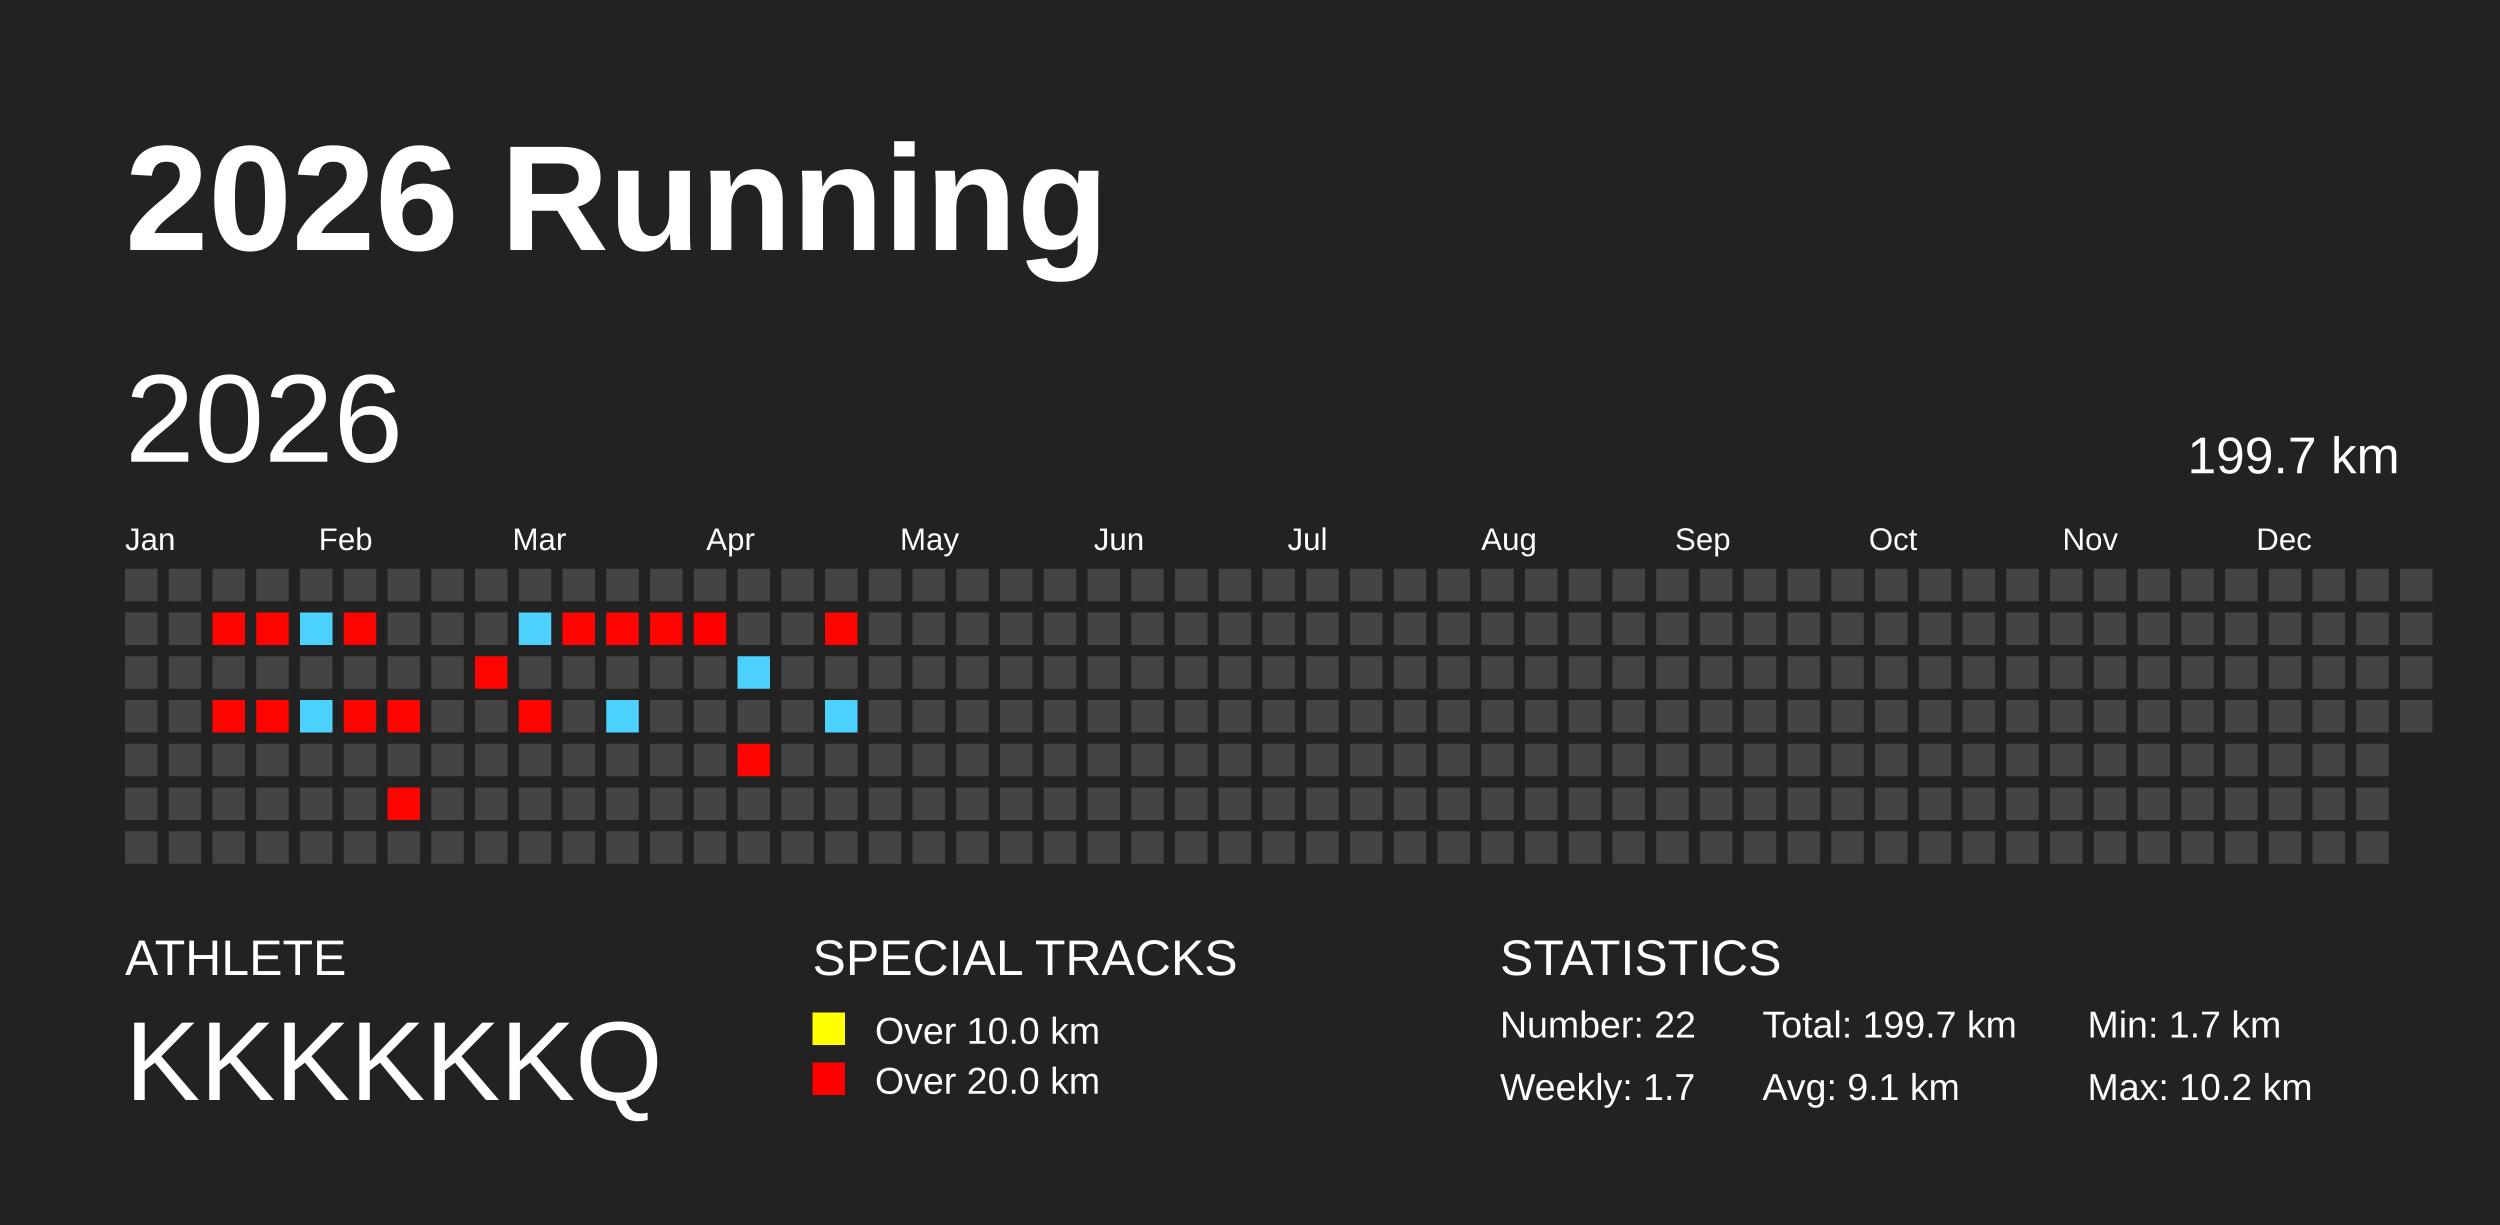
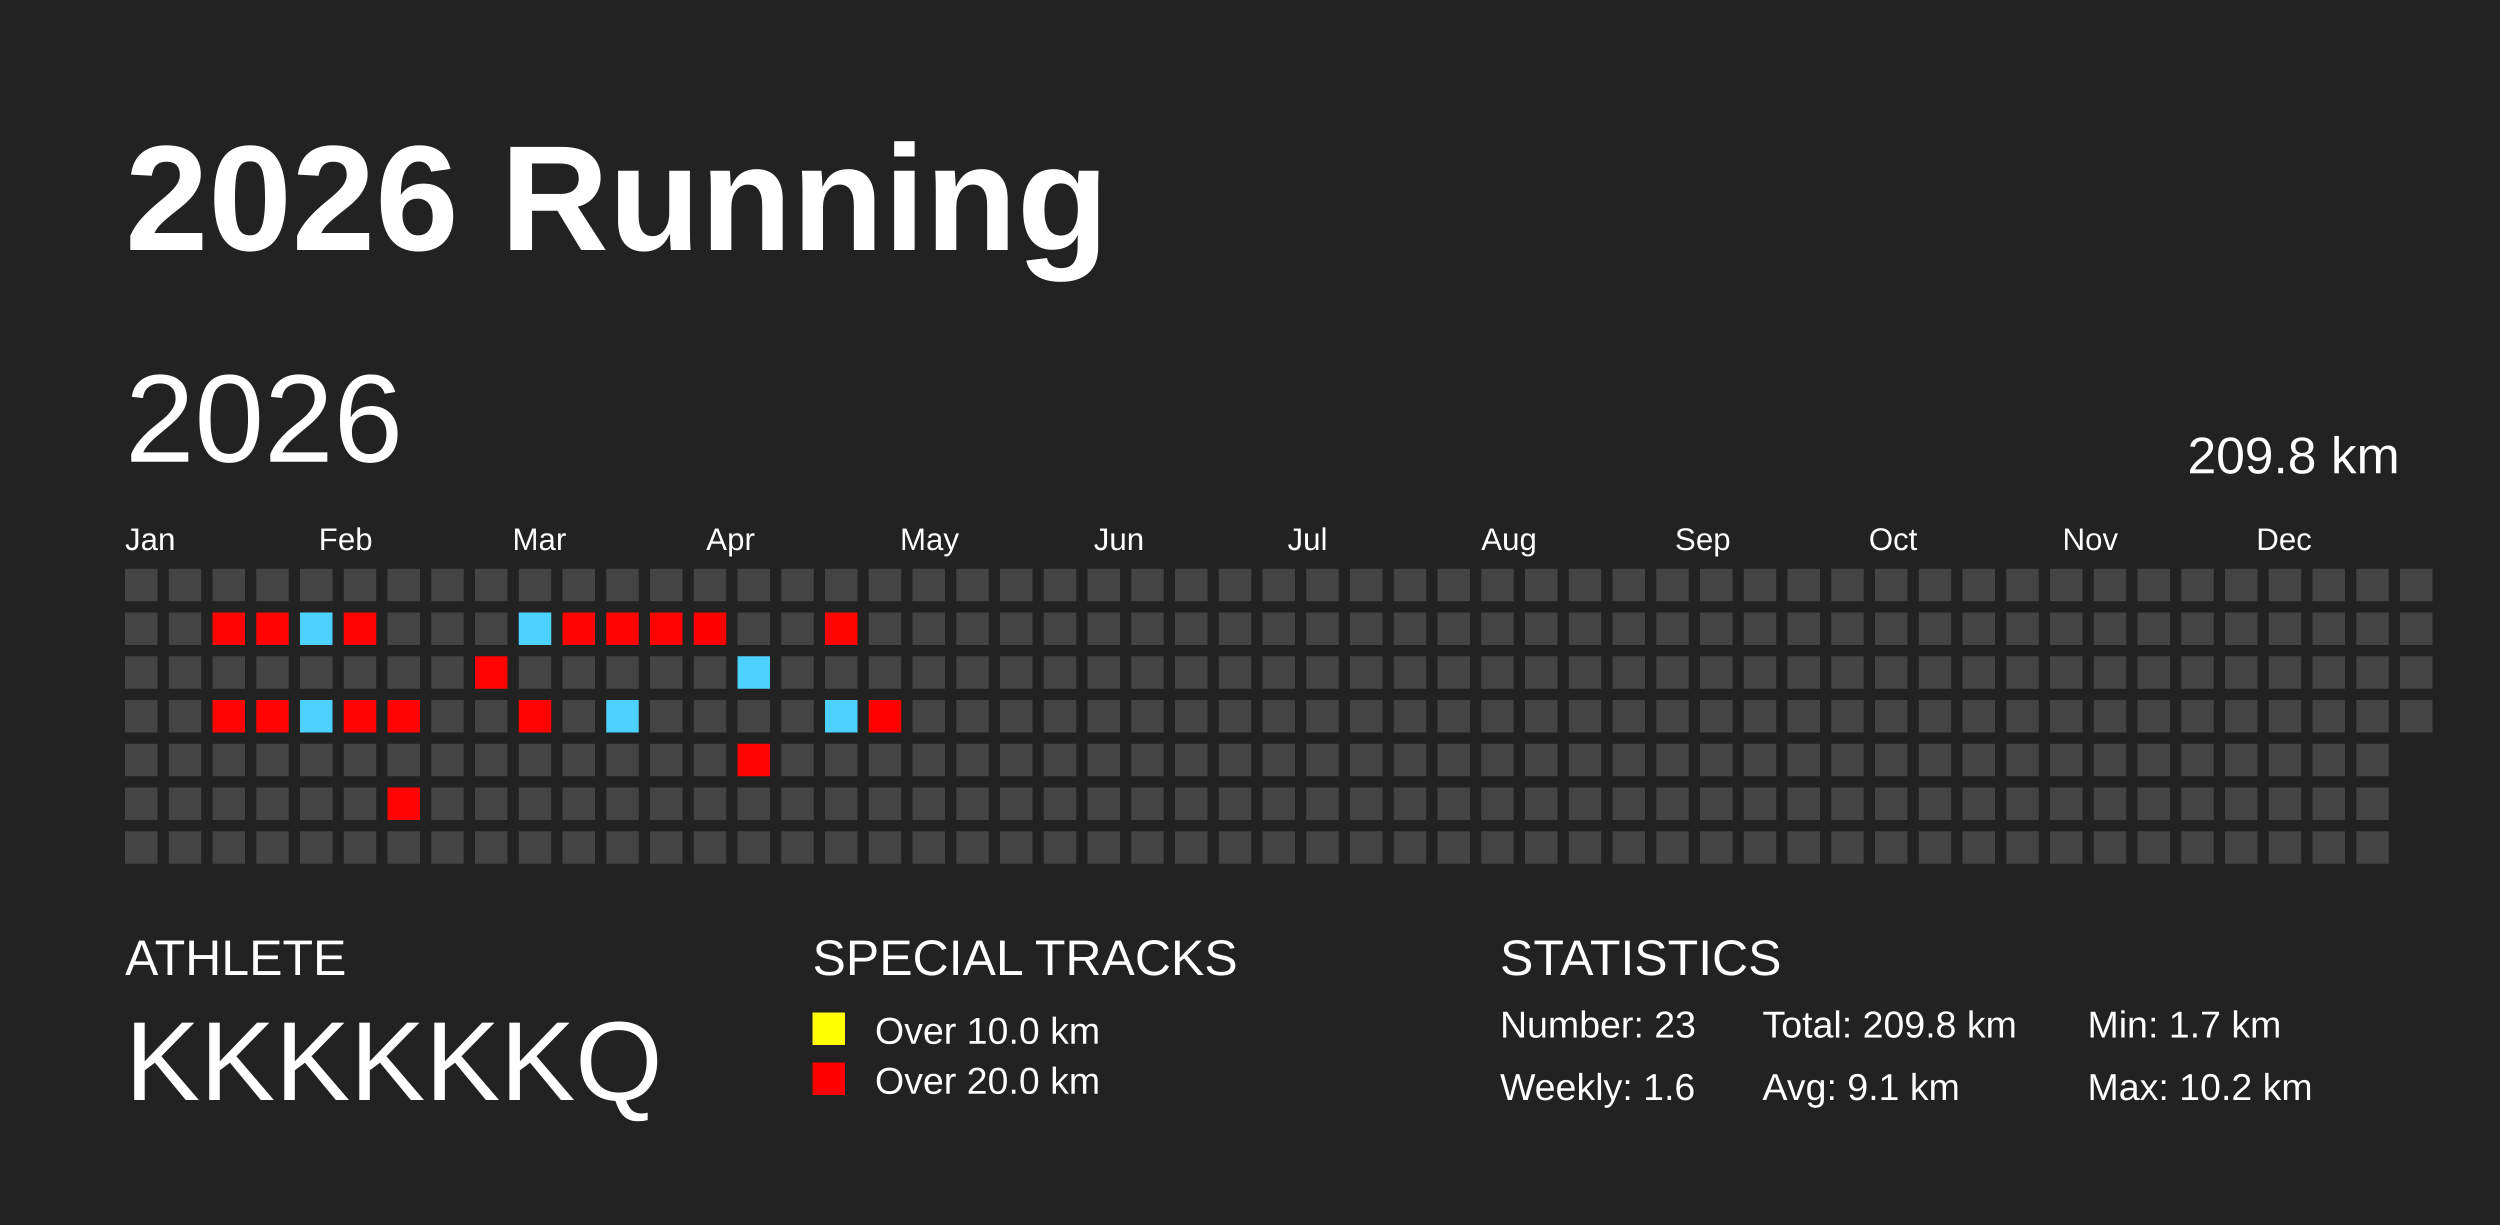
<svg xmlns="http://www.w3.org/2000/svg" baseProfile="full" height="98mm" version="1.1" viewBox="0,0,200,98" width="200mm">
  <defs />
  <rect fill="#222222" height="98" width="200" x="0" y="0" />
  <text fill="#FFFFFF" style="font-size:12px; font-family:Arial; font-weight:bold;" x="10" y="20">2026 Running</text>
  <text fill="#FFFFFF" style="font-size:4px; font-family:Arial" x="10" y="78">ATHLETE</text>
  <text fill="#FFFFFF" style="font-size:9px; font-family:Arial" x="10" y="88">KKKKKKQ</text>
  <text fill="#FFFFFF" style="font-size:4px; font-family:Arial" x="65" y="78">SPECIAL TRACKS</text>
  <rect fill="yellow" height="2.6" width="2.6" x="65" y="81" />
  <text fill="#FFFFFF" style="font-size:3px; font-family:Arial" x="70" y="83.5">Over 10.0 km</text>
  <rect fill="red" height="2.6" width="2.6" x="65" y="85" />
  <text fill="#FFFFFF" style="font-size:3px; font-family:Arial" x="70" y="87.5">Over 20.0 km</text>
  <text fill="#FFFFFF" style="font-size:4px; font-family:Arial" x="120" y="78">STATISTICS</text>
-   <text fill="#FFFFFF" style="font-size:3px; font-family:Arial" x="120" y="83">Number: 22</text>
-   <text fill="#FFFFFF" style="font-size:3px; font-family:Arial" x="120" y="88">Weekly: 1.7</text>
-   <text fill="#FFFFFF" style="font-size:3px; font-family:Arial" x="141" y="83">Total: 199.7 km</text>
+   <text fill="#FFFFFF" style="font-size:3px; font-family:Arial" x="120" y="83">Number: 23</text>
+   <text fill="#FFFFFF" style="font-size:3px; font-family:Arial" x="120" y="88">Weekly: 1.6</text>
+   <text fill="#FFFFFF" style="font-size:3px; font-family:Arial" x="141" y="83">Total: 209.8 km</text>
  <text fill="#FFFFFF" style="font-size:3px; font-family:Arial" x="141" y="88">Avg: 9.1 km</text>
  <text fill="#FFFFFF" style="font-size:3px; font-family:Arial" x="167" y="83">Min: 1.7 km</text>
  <text fill="#FFFFFF" style="font-size:3px; font-family:Arial" x="167" y="88">Max: 10.2 km</text>
  <text dominant-baseline="hanging" fill="#FFFFFF" style="font-size:10.0px; font-family:Arial;" x="10" y="30">2026</text>
-   <text dominant-baseline="hanging" fill="#FFFFFF" style="font-size:4.125px; font-family:Arial;" x="175" y="35">199.7 km</text>
+   <text dominant-baseline="hanging" fill="#FFFFFF" style="font-size:4.125px; font-family:Arial;" x="175" y="35">209.8 km</text>
  <text fill="#FFFFFF" style="font-size:2.5px; font-family:Arial" x="10.0" y="44">Jan</text>
  <text fill="#FFFFFF" style="font-size:2.5px; font-family:Arial" x="25.5" y="44">Feb</text>
  <text fill="#FFFFFF" style="font-size:2.5px; font-family:Arial" x="41.0" y="44">Mar</text>
  <text fill="#FFFFFF" style="font-size:2.5px; font-family:Arial" x="56.5" y="44">Apr</text>
  <text fill="#FFFFFF" style="font-size:2.5px; font-family:Arial" x="72.0" y="44">May</text>
  <text fill="#FFFFFF" style="font-size:2.5px; font-family:Arial" x="87.5" y="44">Jun</text>
  <text fill="#FFFFFF" style="font-size:2.5px; font-family:Arial" x="103.0" y="44">Jul</text>
  <text fill="#FFFFFF" style="font-size:2.5px; font-family:Arial" x="118.5" y="44">Aug</text>
  <text fill="#FFFFFF" style="font-size:2.5px; font-family:Arial" x="134.0" y="44">Sep</text>
  <text fill="#FFFFFF" style="font-size:2.5px; font-family:Arial" x="149.5" y="44">Oct</text>
  <text fill="#FFFFFF" style="font-size:2.5px; font-family:Arial" x="165.0" y="44">Nov</text>
  <text fill="#FFFFFF" style="font-size:2.5px; font-family:Arial" x="180.5" y="44">Dec</text>
  <rect fill="#444444" height="2.6" width="2.6" x="10.0" y="45.5" />
  <rect fill="#444444" height="2.6" width="2.6" x="10.0" y="49.0" />
  <rect fill="#444444" height="2.6" width="2.6" x="10.0" y="52.5" />
  <rect fill="#444444" height="2.6" width="2.6" x="10.0" y="56.0" />
  <rect fill="#444444" height="2.6" width="2.6" x="10.0" y="59.5" />
  <rect fill="#444444" height="2.6" width="2.6" x="10.0" y="63.0" />
  <rect fill="#444444" height="2.6" width="2.6" x="10.0" y="66.5" />
  <rect fill="#444444" height="2.6" width="2.6" x="13.5" y="45.5" />
  <rect fill="#444444" height="2.6" width="2.6" x="13.5" y="49.0" />
  <rect fill="#444444" height="2.6" width="2.6" x="13.5" y="52.5" />
  <rect fill="#444444" height="2.6" width="2.6" x="13.5" y="56.0" />
  <rect fill="#444444" height="2.6" width="2.6" x="13.5" y="59.5" />
  <rect fill="#444444" height="2.6" width="2.6" x="13.5" y="63.0" />
  <rect fill="#444444" height="2.6" width="2.6" x="13.5" y="66.5" />
  <rect fill="#444444" height="2.6" width="2.6" x="17.0" y="45.5" />
  <rect fill="#ff0400" height="2.6" width="2.6" x="17.0" y="49.0" />
  <rect fill="#444444" height="2.6" width="2.6" x="17.0" y="52.5" />
  <rect fill="#ff0400" height="2.6" width="2.6" x="17.0" y="56.0" />
  <rect fill="#444444" height="2.6" width="2.6" x="17.0" y="59.5" />
  <rect fill="#444444" height="2.6" width="2.6" x="17.0" y="63.0" />
  <rect fill="#444444" height="2.6" width="2.6" x="17.0" y="66.5" />
  <rect fill="#444444" height="2.6" width="2.6" x="20.5" y="45.5" />
  <rect fill="#ff0400" height="2.6" width="2.6" x="20.5" y="49.0" />
  <rect fill="#444444" height="2.6" width="2.6" x="20.5" y="52.5" />
  <rect fill="#ff0400" height="2.6" width="2.6" x="20.5" y="56.0" />
  <rect fill="#444444" height="2.6" width="2.6" x="20.5" y="59.5" />
  <rect fill="#444444" height="2.6" width="2.6" x="20.5" y="63.0" />
  <rect fill="#444444" height="2.6" width="2.6" x="20.5" y="66.5" />
  <rect fill="#444444" height="2.6" width="2.6" x="24.0" y="45.5" />
  <rect fill="#4dd2ff" height="2.6" width="2.6" x="24.0" y="49.0" />
  <rect fill="#444444" height="2.6" width="2.6" x="24.0" y="52.5" />
  <rect fill="#4dd2ff" height="2.6" width="2.6" x="24.0" y="56.0" />
  <rect fill="#444444" height="2.6" width="2.6" x="24.0" y="59.5" />
  <rect fill="#444444" height="2.6" width="2.6" x="24.0" y="63.0" />
  <rect fill="#444444" height="2.6" width="2.6" x="24.0" y="66.5" />
  <rect fill="#444444" height="2.6" width="2.6" x="27.5" y="45.5" />
  <rect fill="#ff0300" height="2.6" width="2.6" x="27.5" y="49.0" />
  <rect fill="#444444" height="2.6" width="2.6" x="27.5" y="52.5" />
  <rect fill="#ff0400" height="2.6" width="2.6" x="27.5" y="56.0" />
  <rect fill="#444444" height="2.6" width="2.6" x="27.5" y="59.5" />
  <rect fill="#444444" height="2.6" width="2.6" x="27.5" y="63.0" />
  <rect fill="#444444" height="2.6" width="2.6" x="27.5" y="66.5" />
  <rect fill="#444444" height="2.6" width="2.6" x="31.0" y="45.5" />
  <rect fill="#444444" height="2.6" width="2.6" x="31.0" y="49.0" />
  <rect fill="#444444" height="2.6" width="2.6" x="31.0" y="52.5" />
  <rect fill="#ff0400" height="2.6" width="2.6" x="31.0" y="56.0" />
  <rect fill="#444444" height="2.6" width="2.6" x="31.0" y="59.5" />
  <rect fill="#ff0400" height="2.6" width="2.6" x="31.0" y="63.0" />
  <rect fill="#444444" height="2.6" width="2.6" x="31.0" y="66.5" />
  <rect fill="#444444" height="2.6" width="2.6" x="34.5" y="45.5" />
  <rect fill="#444444" height="2.6" width="2.6" x="34.5" y="49.0" />
  <rect fill="#444444" height="2.6" width="2.6" x="34.5" y="52.5" />
  <rect fill="#444444" height="2.6" width="2.6" x="34.5" y="56.0" />
  <rect fill="#444444" height="2.6" width="2.6" x="34.5" y="59.5" />
  <rect fill="#444444" height="2.6" width="2.6" x="34.5" y="63.0" />
  <rect fill="#444444" height="2.6" width="2.6" x="34.5" y="66.5" />
  <rect fill="#444444" height="2.6" width="2.6" x="38.0" y="45.5" />
  <rect fill="#444444" height="2.6" width="2.6" x="38.0" y="49.0" />
  <rect fill="#ff0400" height="2.6" width="2.6" x="38.0" y="52.5" />
  <rect fill="#444444" height="2.6" width="2.6" x="38.0" y="56.0" />
  <rect fill="#444444" height="2.6" width="2.6" x="38.0" y="59.5" />
  <rect fill="#444444" height="2.6" width="2.6" x="38.0" y="63.0" />
  <rect fill="#444444" height="2.6" width="2.6" x="38.0" y="66.5" />
  <rect fill="#444444" height="2.6" width="2.6" x="41.5" y="45.5" />
  <rect fill="#4dd2ff" height="2.6" width="2.6" x="41.5" y="49.0" />
  <rect fill="#444444" height="2.6" width="2.6" x="41.5" y="52.5" />
  <rect fill="#ff0400" height="2.6" width="2.6" x="41.5" y="56.0" />
  <rect fill="#444444" height="2.6" width="2.6" x="41.5" y="59.5" />
  <rect fill="#444444" height="2.6" width="2.6" x="41.5" y="63.0" />
  <rect fill="#444444" height="2.6" width="2.6" x="41.5" y="66.5" />
  <rect fill="#444444" height="2.6" width="2.6" x="45.0" y="45.5" />
  <rect fill="#ff0400" height="2.6" width="2.6" x="45.0" y="49.0" />
  <rect fill="#444444" height="2.6" width="2.6" x="45.0" y="52.5" />
  <rect fill="#444444" height="2.6" width="2.6" x="45.0" y="56.0" />
  <rect fill="#444444" height="2.6" width="2.6" x="45.0" y="59.5" />
  <rect fill="#444444" height="2.6" width="2.6" x="45.0" y="63.0" />
  <rect fill="#444444" height="2.6" width="2.6" x="45.0" y="66.5" />
  <rect fill="#444444" height="2.6" width="2.6" x="48.5" y="45.5" />
  <rect fill="#ff0400" height="2.6" width="2.6" x="48.5" y="49.0" />
  <rect fill="#444444" height="2.6" width="2.6" x="48.5" y="52.5" />
  <rect fill="#4dd2ff" height="2.6" width="2.6" x="48.5" y="56.0" />
  <rect fill="#444444" height="2.6" width="2.6" x="48.5" y="59.5" />
  <rect fill="#444444" height="2.6" width="2.6" x="48.5" y="63.0" />
  <rect fill="#444444" height="2.6" width="2.6" x="48.5" y="66.5" />
  <rect fill="#444444" height="2.6" width="2.6" x="52.0" y="45.5" />
  <rect fill="#ff0400" height="2.6" width="2.6" x="52.0" y="49.0" />
  <rect fill="#444444" height="2.6" width="2.6" x="52.0" y="52.5" />
  <rect fill="#444444" height="2.6" width="2.6" x="52.0" y="56.0" />
  <rect fill="#444444" height="2.6" width="2.6" x="52.0" y="59.5" />
  <rect fill="#444444" height="2.6" width="2.6" x="52.0" y="63.0" />
  <rect fill="#444444" height="2.6" width="2.6" x="52.0" y="66.5" />
  <rect fill="#444444" height="2.6" width="2.6" x="55.5" y="45.5" />
  <rect fill="#ff0000" height="2.6" width="2.6" x="55.5" y="49.0" />
  <rect fill="#444444" height="2.6" width="2.6" x="55.5" y="52.5" />
  <rect fill="#444444" height="2.6" width="2.6" x="55.5" y="56.0" />
  <rect fill="#444444" height="2.6" width="2.6" x="55.5" y="59.5" />
  <rect fill="#444444" height="2.6" width="2.6" x="55.5" y="63.0" />
  <rect fill="#444444" height="2.6" width="2.6" x="55.5" y="66.5" />
  <rect fill="#444444" height="2.6" width="2.6" x="59.0" y="45.5" />
  <rect fill="#444444" height="2.6" width="2.6" x="59.0" y="49.0" />
  <rect fill="#4dd2ff" height="2.6" width="2.6" x="59.0" y="52.5" />
  <rect fill="#444444" height="2.6" width="2.6" x="59.0" y="56.0" />
  <rect fill="#ff0400" height="2.6" width="2.6" x="59.0" y="59.5" />
  <rect fill="#444444" height="2.6" width="2.6" x="59.0" y="63.0" />
  <rect fill="#444444" height="2.6" width="2.6" x="59.0" y="66.5" />
  <rect fill="#444444" height="2.6" width="2.6" x="62.5" y="45.5" />
  <rect fill="#444444" height="2.6" width="2.6" x="62.5" y="49.0" />
  <rect fill="#444444" height="2.6" width="2.6" x="62.5" y="52.5" />
  <rect fill="#444444" height="2.6" width="2.6" x="62.5" y="56.0" />
  <rect fill="#444444" height="2.6" width="2.6" x="62.5" y="59.5" />
  <rect fill="#444444" height="2.6" width="2.6" x="62.5" y="63.0" />
  <rect fill="#444444" height="2.6" width="2.6" x="62.5" y="66.5" />
  <rect fill="#444444" height="2.6" width="2.6" x="66.0" y="45.5" />
  <rect fill="#ff0500" height="2.6" width="2.6" x="66.0" y="49.0" />
  <rect fill="#444444" height="2.6" width="2.6" x="66.0" y="52.5" />
  <rect fill="#4dd2ff" height="2.6" width="2.6" x="66.0" y="56.0" />
  <rect fill="#444444" height="2.6" width="2.6" x="66.0" y="59.5" />
  <rect fill="#444444" height="2.6" width="2.6" x="66.0" y="63.0" />
  <rect fill="#444444" height="2.6" width="2.6" x="66.0" y="66.5" />
  <rect fill="#444444" height="2.6" width="2.6" x="69.5" y="45.5" />
  <rect fill="#444444" height="2.6" width="2.6" x="69.5" y="49.0" />
  <rect fill="#444444" height="2.6" width="2.6" x="69.5" y="52.5" />
-   <rect fill="#444444" height="2.6" width="2.6" x="69.5" y="56.0" />
+   <rect fill="#ff0200" height="2.6" width="2.6" x="69.5" y="56.0" />
  <rect fill="#444444" height="2.6" width="2.6" x="69.5" y="59.5" />
  <rect fill="#444444" height="2.6" width="2.6" x="69.5" y="63.0" />
  <rect fill="#444444" height="2.6" width="2.6" x="69.5" y="66.5" />
  <rect fill="#444444" height="2.6" width="2.6" x="73.0" y="45.5" />
  <rect fill="#444444" height="2.6" width="2.6" x="73.0" y="49.0" />
  <rect fill="#444444" height="2.6" width="2.6" x="73.0" y="52.5" />
  <rect fill="#444444" height="2.6" width="2.6" x="73.0" y="56.0" />
  <rect fill="#444444" height="2.6" width="2.6" x="73.0" y="59.5" />
  <rect fill="#444444" height="2.6" width="2.6" x="73.0" y="63.0" />
  <rect fill="#444444" height="2.6" width="2.6" x="73.0" y="66.5" />
  <rect fill="#444444" height="2.6" width="2.6" x="76.5" y="45.5" />
  <rect fill="#444444" height="2.6" width="2.6" x="76.5" y="49.0" />
  <rect fill="#444444" height="2.6" width="2.6" x="76.5" y="52.5" />
  <rect fill="#444444" height="2.6" width="2.6" x="76.5" y="56.0" />
  <rect fill="#444444" height="2.6" width="2.6" x="76.5" y="59.5" />
  <rect fill="#444444" height="2.6" width="2.6" x="76.5" y="63.0" />
  <rect fill="#444444" height="2.6" width="2.6" x="76.5" y="66.5" />
  <rect fill="#444444" height="2.6" width="2.6" x="80.0" y="45.5" />
  <rect fill="#444444" height="2.6" width="2.6" x="80.0" y="49.0" />
  <rect fill="#444444" height="2.6" width="2.6" x="80.0" y="52.5" />
  <rect fill="#444444" height="2.6" width="2.6" x="80.0" y="56.0" />
  <rect fill="#444444" height="2.6" width="2.6" x="80.0" y="59.5" />
  <rect fill="#444444" height="2.6" width="2.6" x="80.0" y="63.0" />
  <rect fill="#444444" height="2.6" width="2.6" x="80.0" y="66.5" />
  <rect fill="#444444" height="2.6" width="2.6" x="83.5" y="45.5" />
  <rect fill="#444444" height="2.6" width="2.6" x="83.5" y="49.0" />
  <rect fill="#444444" height="2.6" width="2.6" x="83.5" y="52.5" />
  <rect fill="#444444" height="2.6" width="2.6" x="83.5" y="56.0" />
  <rect fill="#444444" height="2.6" width="2.6" x="83.5" y="59.5" />
  <rect fill="#444444" height="2.6" width="2.6" x="83.5" y="63.0" />
  <rect fill="#444444" height="2.6" width="2.6" x="83.5" y="66.5" />
  <rect fill="#444444" height="2.6" width="2.6" x="87.0" y="45.5" />
  <rect fill="#444444" height="2.6" width="2.6" x="87.0" y="49.0" />
  <rect fill="#444444" height="2.6" width="2.6" x="87.0" y="52.5" />
  <rect fill="#444444" height="2.6" width="2.6" x="87.0" y="56.0" />
  <rect fill="#444444" height="2.6" width="2.6" x="87.0" y="59.5" />
  <rect fill="#444444" height="2.6" width="2.6" x="87.0" y="63.0" />
  <rect fill="#444444" height="2.6" width="2.6" x="87.0" y="66.5" />
  <rect fill="#444444" height="2.6" width="2.6" x="90.5" y="45.5" />
  <rect fill="#444444" height="2.6" width="2.6" x="90.5" y="49.0" />
  <rect fill="#444444" height="2.6" width="2.6" x="90.5" y="52.5" />
  <rect fill="#444444" height="2.6" width="2.6" x="90.5" y="56.0" />
  <rect fill="#444444" height="2.6" width="2.6" x="90.5" y="59.5" />
  <rect fill="#444444" height="2.6" width="2.6" x="90.5" y="63.0" />
  <rect fill="#444444" height="2.6" width="2.6" x="90.5" y="66.5" />
  <rect fill="#444444" height="2.6" width="2.6" x="94.0" y="45.5" />
  <rect fill="#444444" height="2.6" width="2.6" x="94.0" y="49.0" />
  <rect fill="#444444" height="2.6" width="2.6" x="94.0" y="52.5" />
  <rect fill="#444444" height="2.6" width="2.6" x="94.0" y="56.0" />
  <rect fill="#444444" height="2.6" width="2.6" x="94.0" y="59.5" />
  <rect fill="#444444" height="2.6" width="2.6" x="94.0" y="63.0" />
  <rect fill="#444444" height="2.6" width="2.6" x="94.0" y="66.5" />
  <rect fill="#444444" height="2.6" width="2.6" x="97.5" y="45.5" />
  <rect fill="#444444" height="2.6" width="2.6" x="97.5" y="49.0" />
  <rect fill="#444444" height="2.6" width="2.6" x="97.5" y="52.5" />
  <rect fill="#444444" height="2.6" width="2.6" x="97.5" y="56.0" />
  <rect fill="#444444" height="2.6" width="2.6" x="97.5" y="59.5" />
  <rect fill="#444444" height="2.6" width="2.6" x="97.5" y="63.0" />
  <rect fill="#444444" height="2.6" width="2.6" x="97.5" y="66.5" />
  <rect fill="#444444" height="2.6" width="2.6" x="101.0" y="45.5" />
  <rect fill="#444444" height="2.6" width="2.6" x="101.0" y="49.0" />
  <rect fill="#444444" height="2.6" width="2.6" x="101.0" y="52.5" />
  <rect fill="#444444" height="2.6" width="2.6" x="101.0" y="56.0" />
  <rect fill="#444444" height="2.6" width="2.6" x="101.0" y="59.5" />
  <rect fill="#444444" height="2.6" width="2.6" x="101.0" y="63.0" />
  <rect fill="#444444" height="2.6" width="2.6" x="101.0" y="66.5" />
  <rect fill="#444444" height="2.6" width="2.6" x="104.5" y="45.5" />
  <rect fill="#444444" height="2.6" width="2.6" x="104.5" y="49.0" />
  <rect fill="#444444" height="2.6" width="2.6" x="104.5" y="52.5" />
  <rect fill="#444444" height="2.6" width="2.6" x="104.5" y="56.0" />
  <rect fill="#444444" height="2.6" width="2.6" x="104.5" y="59.5" />
  <rect fill="#444444" height="2.6" width="2.6" x="104.5" y="63.0" />
  <rect fill="#444444" height="2.6" width="2.6" x="104.5" y="66.5" />
  <rect fill="#444444" height="2.6" width="2.6" x="108.0" y="45.5" />
  <rect fill="#444444" height="2.6" width="2.6" x="108.0" y="49.0" />
  <rect fill="#444444" height="2.6" width="2.6" x="108.0" y="52.5" />
  <rect fill="#444444" height="2.6" width="2.6" x="108.0" y="56.0" />
  <rect fill="#444444" height="2.6" width="2.6" x="108.0" y="59.5" />
  <rect fill="#444444" height="2.6" width="2.6" x="108.0" y="63.0" />
  <rect fill="#444444" height="2.6" width="2.6" x="108.0" y="66.5" />
  <rect fill="#444444" height="2.6" width="2.6" x="111.5" y="45.5" />
  <rect fill="#444444" height="2.6" width="2.6" x="111.5" y="49.0" />
  <rect fill="#444444" height="2.6" width="2.6" x="111.5" y="52.5" />
  <rect fill="#444444" height="2.6" width="2.6" x="111.5" y="56.0" />
  <rect fill="#444444" height="2.6" width="2.6" x="111.5" y="59.5" />
  <rect fill="#444444" height="2.6" width="2.6" x="111.5" y="63.0" />
  <rect fill="#444444" height="2.6" width="2.6" x="111.5" y="66.5" />
  <rect fill="#444444" height="2.6" width="2.6" x="115.0" y="45.5" />
  <rect fill="#444444" height="2.6" width="2.6" x="115.0" y="49.0" />
  <rect fill="#444444" height="2.6" width="2.6" x="115.0" y="52.5" />
  <rect fill="#444444" height="2.6" width="2.6" x="115.0" y="56.0" />
  <rect fill="#444444" height="2.6" width="2.6" x="115.0" y="59.5" />
  <rect fill="#444444" height="2.6" width="2.6" x="115.0" y="63.0" />
  <rect fill="#444444" height="2.6" width="2.6" x="115.0" y="66.5" />
  <rect fill="#444444" height="2.6" width="2.6" x="118.5" y="45.5" />
  <rect fill="#444444" height="2.6" width="2.6" x="118.5" y="49.0" />
  <rect fill="#444444" height="2.6" width="2.6" x="118.5" y="52.5" />
  <rect fill="#444444" height="2.6" width="2.6" x="118.5" y="56.0" />
  <rect fill="#444444" height="2.6" width="2.6" x="118.5" y="59.5" />
  <rect fill="#444444" height="2.6" width="2.6" x="118.5" y="63.0" />
  <rect fill="#444444" height="2.6" width="2.6" x="118.5" y="66.5" />
  <rect fill="#444444" height="2.6" width="2.6" x="122.0" y="45.5" />
  <rect fill="#444444" height="2.6" width="2.6" x="122.0" y="49.0" />
  <rect fill="#444444" height="2.6" width="2.6" x="122.0" y="52.5" />
  <rect fill="#444444" height="2.6" width="2.6" x="122.0" y="56.0" />
  <rect fill="#444444" height="2.6" width="2.6" x="122.0" y="59.5" />
  <rect fill="#444444" height="2.6" width="2.6" x="122.0" y="63.0" />
  <rect fill="#444444" height="2.6" width="2.6" x="122.0" y="66.5" />
  <rect fill="#444444" height="2.6" width="2.6" x="125.5" y="45.5" />
  <rect fill="#444444" height="2.6" width="2.6" x="125.5" y="49.0" />
  <rect fill="#444444" height="2.6" width="2.6" x="125.5" y="52.5" />
  <rect fill="#444444" height="2.6" width="2.6" x="125.5" y="56.0" />
  <rect fill="#444444" height="2.6" width="2.6" x="125.5" y="59.5" />
  <rect fill="#444444" height="2.6" width="2.6" x="125.5" y="63.0" />
  <rect fill="#444444" height="2.6" width="2.6" x="125.5" y="66.5" />
  <rect fill="#444444" height="2.6" width="2.6" x="129.0" y="45.5" />
  <rect fill="#444444" height="2.6" width="2.6" x="129.0" y="49.0" />
  <rect fill="#444444" height="2.6" width="2.6" x="129.0" y="52.5" />
  <rect fill="#444444" height="2.6" width="2.6" x="129.0" y="56.0" />
  <rect fill="#444444" height="2.6" width="2.6" x="129.0" y="59.5" />
  <rect fill="#444444" height="2.6" width="2.6" x="129.0" y="63.0" />
  <rect fill="#444444" height="2.6" width="2.6" x="129.0" y="66.5" />
  <rect fill="#444444" height="2.6" width="2.6" x="132.5" y="45.5" />
  <rect fill="#444444" height="2.6" width="2.6" x="132.5" y="49.0" />
  <rect fill="#444444" height="2.6" width="2.6" x="132.5" y="52.5" />
  <rect fill="#444444" height="2.6" width="2.6" x="132.5" y="56.0" />
  <rect fill="#444444" height="2.6" width="2.6" x="132.5" y="59.5" />
  <rect fill="#444444" height="2.6" width="2.6" x="132.5" y="63.0" />
  <rect fill="#444444" height="2.6" width="2.6" x="132.5" y="66.5" />
  <rect fill="#444444" height="2.6" width="2.6" x="136.0" y="45.5" />
  <rect fill="#444444" height="2.6" width="2.6" x="136.0" y="49.0" />
  <rect fill="#444444" height="2.6" width="2.6" x="136.0" y="52.5" />
  <rect fill="#444444" height="2.6" width="2.6" x="136.0" y="56.0" />
  <rect fill="#444444" height="2.6" width="2.6" x="136.0" y="59.5" />
  <rect fill="#444444" height="2.6" width="2.6" x="136.0" y="63.0" />
  <rect fill="#444444" height="2.6" width="2.6" x="136.0" y="66.5" />
  <rect fill="#444444" height="2.6" width="2.6" x="139.5" y="45.5" />
  <rect fill="#444444" height="2.6" width="2.6" x="139.5" y="49.0" />
  <rect fill="#444444" height="2.6" width="2.6" x="139.5" y="52.5" />
  <rect fill="#444444" height="2.6" width="2.6" x="139.5" y="56.0" />
  <rect fill="#444444" height="2.6" width="2.6" x="139.5" y="59.5" />
  <rect fill="#444444" height="2.6" width="2.6" x="139.5" y="63.0" />
  <rect fill="#444444" height="2.6" width="2.6" x="139.5" y="66.5" />
  <rect fill="#444444" height="2.6" width="2.6" x="143.0" y="45.5" />
  <rect fill="#444444" height="2.6" width="2.6" x="143.0" y="49.0" />
  <rect fill="#444444" height="2.6" width="2.6" x="143.0" y="52.5" />
  <rect fill="#444444" height="2.6" width="2.6" x="143.0" y="56.0" />
  <rect fill="#444444" height="2.6" width="2.6" x="143.0" y="59.5" />
  <rect fill="#444444" height="2.6" width="2.6" x="143.0" y="63.0" />
  <rect fill="#444444" height="2.6" width="2.6" x="143.0" y="66.5" />
  <rect fill="#444444" height="2.6" width="2.6" x="146.5" y="45.5" />
  <rect fill="#444444" height="2.6" width="2.6" x="146.5" y="49.0" />
  <rect fill="#444444" height="2.6" width="2.6" x="146.5" y="52.5" />
  <rect fill="#444444" height="2.6" width="2.6" x="146.5" y="56.0" />
  <rect fill="#444444" height="2.6" width="2.6" x="146.5" y="59.5" />
  <rect fill="#444444" height="2.6" width="2.6" x="146.5" y="63.0" />
  <rect fill="#444444" height="2.6" width="2.6" x="146.5" y="66.5" />
  <rect fill="#444444" height="2.6" width="2.6" x="150.0" y="45.5" />
  <rect fill="#444444" height="2.6" width="2.6" x="150.0" y="49.0" />
  <rect fill="#444444" height="2.6" width="2.6" x="150.0" y="52.5" />
  <rect fill="#444444" height="2.6" width="2.6" x="150.0" y="56.0" />
  <rect fill="#444444" height="2.6" width="2.6" x="150.0" y="59.5" />
  <rect fill="#444444" height="2.6" width="2.6" x="150.0" y="63.0" />
  <rect fill="#444444" height="2.6" width="2.6" x="150.0" y="66.5" />
  <rect fill="#444444" height="2.6" width="2.6" x="153.5" y="45.5" />
  <rect fill="#444444" height="2.6" width="2.6" x="153.5" y="49.0" />
  <rect fill="#444444" height="2.6" width="2.6" x="153.5" y="52.5" />
  <rect fill="#444444" height="2.6" width="2.6" x="153.5" y="56.0" />
  <rect fill="#444444" height="2.6" width="2.6" x="153.5" y="59.5" />
  <rect fill="#444444" height="2.6" width="2.6" x="153.5" y="63.0" />
  <rect fill="#444444" height="2.6" width="2.6" x="153.5" y="66.5" />
  <rect fill="#444444" height="2.6" width="2.6" x="157.0" y="45.5" />
  <rect fill="#444444" height="2.6" width="2.6" x="157.0" y="49.0" />
  <rect fill="#444444" height="2.6" width="2.6" x="157.0" y="52.5" />
  <rect fill="#444444" height="2.6" width="2.6" x="157.0" y="56.0" />
  <rect fill="#444444" height="2.6" width="2.6" x="157.0" y="59.5" />
  <rect fill="#444444" height="2.6" width="2.6" x="157.0" y="63.0" />
  <rect fill="#444444" height="2.6" width="2.6" x="157.0" y="66.5" />
  <rect fill="#444444" height="2.6" width="2.6" x="160.5" y="45.5" />
  <rect fill="#444444" height="2.6" width="2.6" x="160.5" y="49.0" />
  <rect fill="#444444" height="2.6" width="2.6" x="160.5" y="52.5" />
  <rect fill="#444444" height="2.6" width="2.6" x="160.5" y="56.0" />
  <rect fill="#444444" height="2.6" width="2.6" x="160.5" y="59.5" />
  <rect fill="#444444" height="2.6" width="2.6" x="160.5" y="63.0" />
  <rect fill="#444444" height="2.6" width="2.6" x="160.5" y="66.5" />
  <rect fill="#444444" height="2.6" width="2.6" x="164.0" y="45.5" />
  <rect fill="#444444" height="2.6" width="2.6" x="164.0" y="49.0" />
  <rect fill="#444444" height="2.6" width="2.6" x="164.0" y="52.5" />
  <rect fill="#444444" height="2.6" width="2.6" x="164.0" y="56.0" />
  <rect fill="#444444" height="2.6" width="2.6" x="164.0" y="59.5" />
  <rect fill="#444444" height="2.6" width="2.6" x="164.0" y="63.0" />
  <rect fill="#444444" height="2.6" width="2.6" x="164.0" y="66.5" />
  <rect fill="#444444" height="2.6" width="2.6" x="167.5" y="45.5" />
  <rect fill="#444444" height="2.6" width="2.6" x="167.5" y="49.0" />
  <rect fill="#444444" height="2.6" width="2.6" x="167.5" y="52.5" />
  <rect fill="#444444" height="2.6" width="2.6" x="167.5" y="56.0" />
  <rect fill="#444444" height="2.6" width="2.6" x="167.5" y="59.5" />
  <rect fill="#444444" height="2.6" width="2.6" x="167.5" y="63.0" />
  <rect fill="#444444" height="2.6" width="2.6" x="167.5" y="66.5" />
  <rect fill="#444444" height="2.6" width="2.6" x="171.0" y="45.5" />
  <rect fill="#444444" height="2.6" width="2.6" x="171.0" y="49.0" />
  <rect fill="#444444" height="2.6" width="2.6" x="171.0" y="52.5" />
  <rect fill="#444444" height="2.6" width="2.6" x="171.0" y="56.0" />
  <rect fill="#444444" height="2.6" width="2.6" x="171.0" y="59.5" />
  <rect fill="#444444" height="2.6" width="2.6" x="171.0" y="63.0" />
  <rect fill="#444444" height="2.6" width="2.6" x="171.0" y="66.5" />
  <rect fill="#444444" height="2.6" width="2.6" x="174.5" y="45.5" />
  <rect fill="#444444" height="2.6" width="2.6" x="174.5" y="49.0" />
  <rect fill="#444444" height="2.6" width="2.6" x="174.5" y="52.5" />
  <rect fill="#444444" height="2.6" width="2.6" x="174.5" y="56.0" />
  <rect fill="#444444" height="2.6" width="2.6" x="174.5" y="59.5" />
  <rect fill="#444444" height="2.6" width="2.6" x="174.5" y="63.0" />
  <rect fill="#444444" height="2.6" width="2.6" x="174.5" y="66.5" />
  <rect fill="#444444" height="2.6" width="2.6" x="178.0" y="45.5" />
  <rect fill="#444444" height="2.6" width="2.6" x="178.0" y="49.0" />
  <rect fill="#444444" height="2.6" width="2.6" x="178.0" y="52.5" />
  <rect fill="#444444" height="2.6" width="2.6" x="178.0" y="56.0" />
  <rect fill="#444444" height="2.6" width="2.6" x="178.0" y="59.5" />
  <rect fill="#444444" height="2.6" width="2.6" x="178.0" y="63.0" />
  <rect fill="#444444" height="2.6" width="2.6" x="178.0" y="66.5" />
  <rect fill="#444444" height="2.6" width="2.6" x="181.5" y="45.5" />
  <rect fill="#444444" height="2.6" width="2.6" x="181.5" y="49.0" />
  <rect fill="#444444" height="2.6" width="2.6" x="181.5" y="52.5" />
  <rect fill="#444444" height="2.6" width="2.6" x="181.5" y="56.0" />
  <rect fill="#444444" height="2.6" width="2.6" x="181.5" y="59.5" />
  <rect fill="#444444" height="2.6" width="2.6" x="181.5" y="63.0" />
  <rect fill="#444444" height="2.6" width="2.6" x="181.5" y="66.5" />
  <rect fill="#444444" height="2.6" width="2.6" x="185.0" y="45.5" />
  <rect fill="#444444" height="2.6" width="2.6" x="185.0" y="49.0" />
  <rect fill="#444444" height="2.6" width="2.6" x="185.0" y="52.5" />
  <rect fill="#444444" height="2.6" width="2.6" x="185.0" y="56.0" />
  <rect fill="#444444" height="2.6" width="2.6" x="185.0" y="59.5" />
  <rect fill="#444444" height="2.6" width="2.6" x="185.0" y="63.0" />
  <rect fill="#444444" height="2.6" width="2.6" x="185.0" y="66.5" />
  <rect fill="#444444" height="2.6" width="2.6" x="188.5" y="45.5" />
  <rect fill="#444444" height="2.6" width="2.6" x="188.5" y="49.0" />
  <rect fill="#444444" height="2.6" width="2.6" x="188.5" y="52.5" />
  <rect fill="#444444" height="2.6" width="2.6" x="188.5" y="56.0" />
  <rect fill="#444444" height="2.6" width="2.6" x="188.5" y="59.5" />
  <rect fill="#444444" height="2.6" width="2.6" x="188.5" y="63.0" />
  <rect fill="#444444" height="2.6" width="2.6" x="188.5" y="66.5" />
  <rect fill="#444444" height="2.6" width="2.6" x="192.0" y="45.5" />
  <rect fill="#444444" height="2.6" width="2.6" x="192.0" y="49.0" />
  <rect fill="#444444" height="2.6" width="2.6" x="192.0" y="52.5" />
  <rect fill="#444444" height="2.6" width="2.6" x="192.0" y="56.0" />
</svg>
